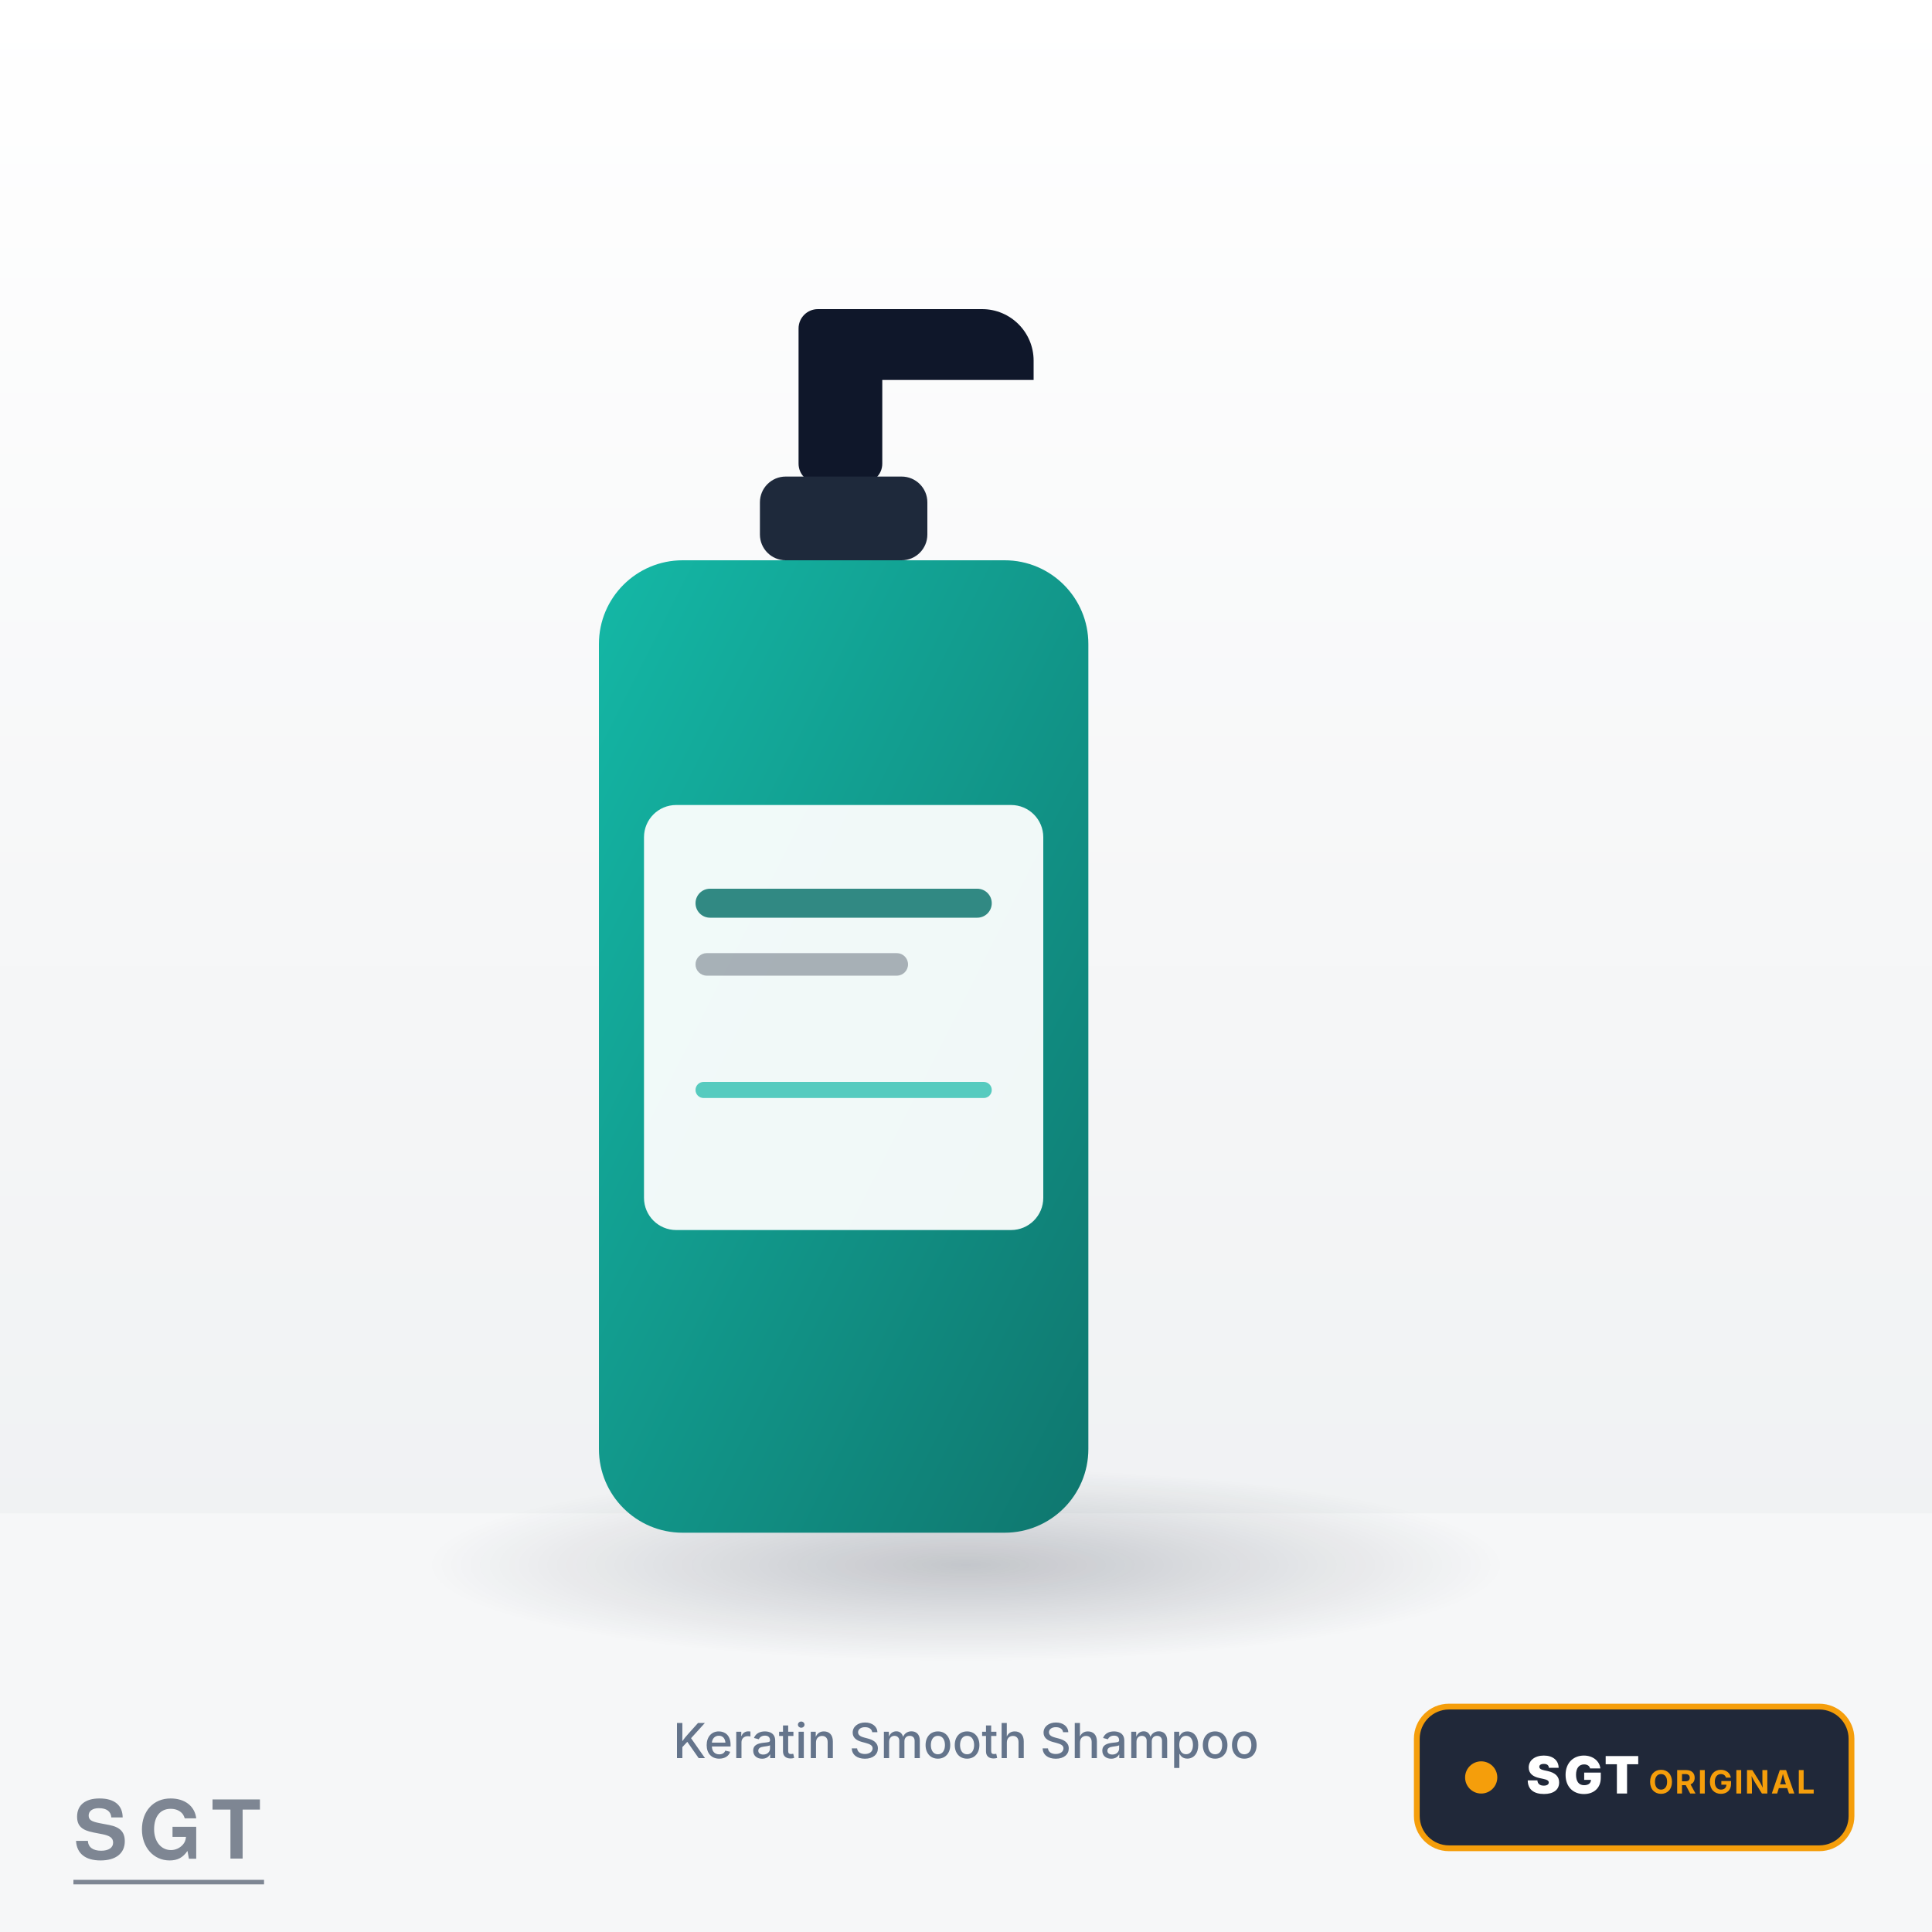
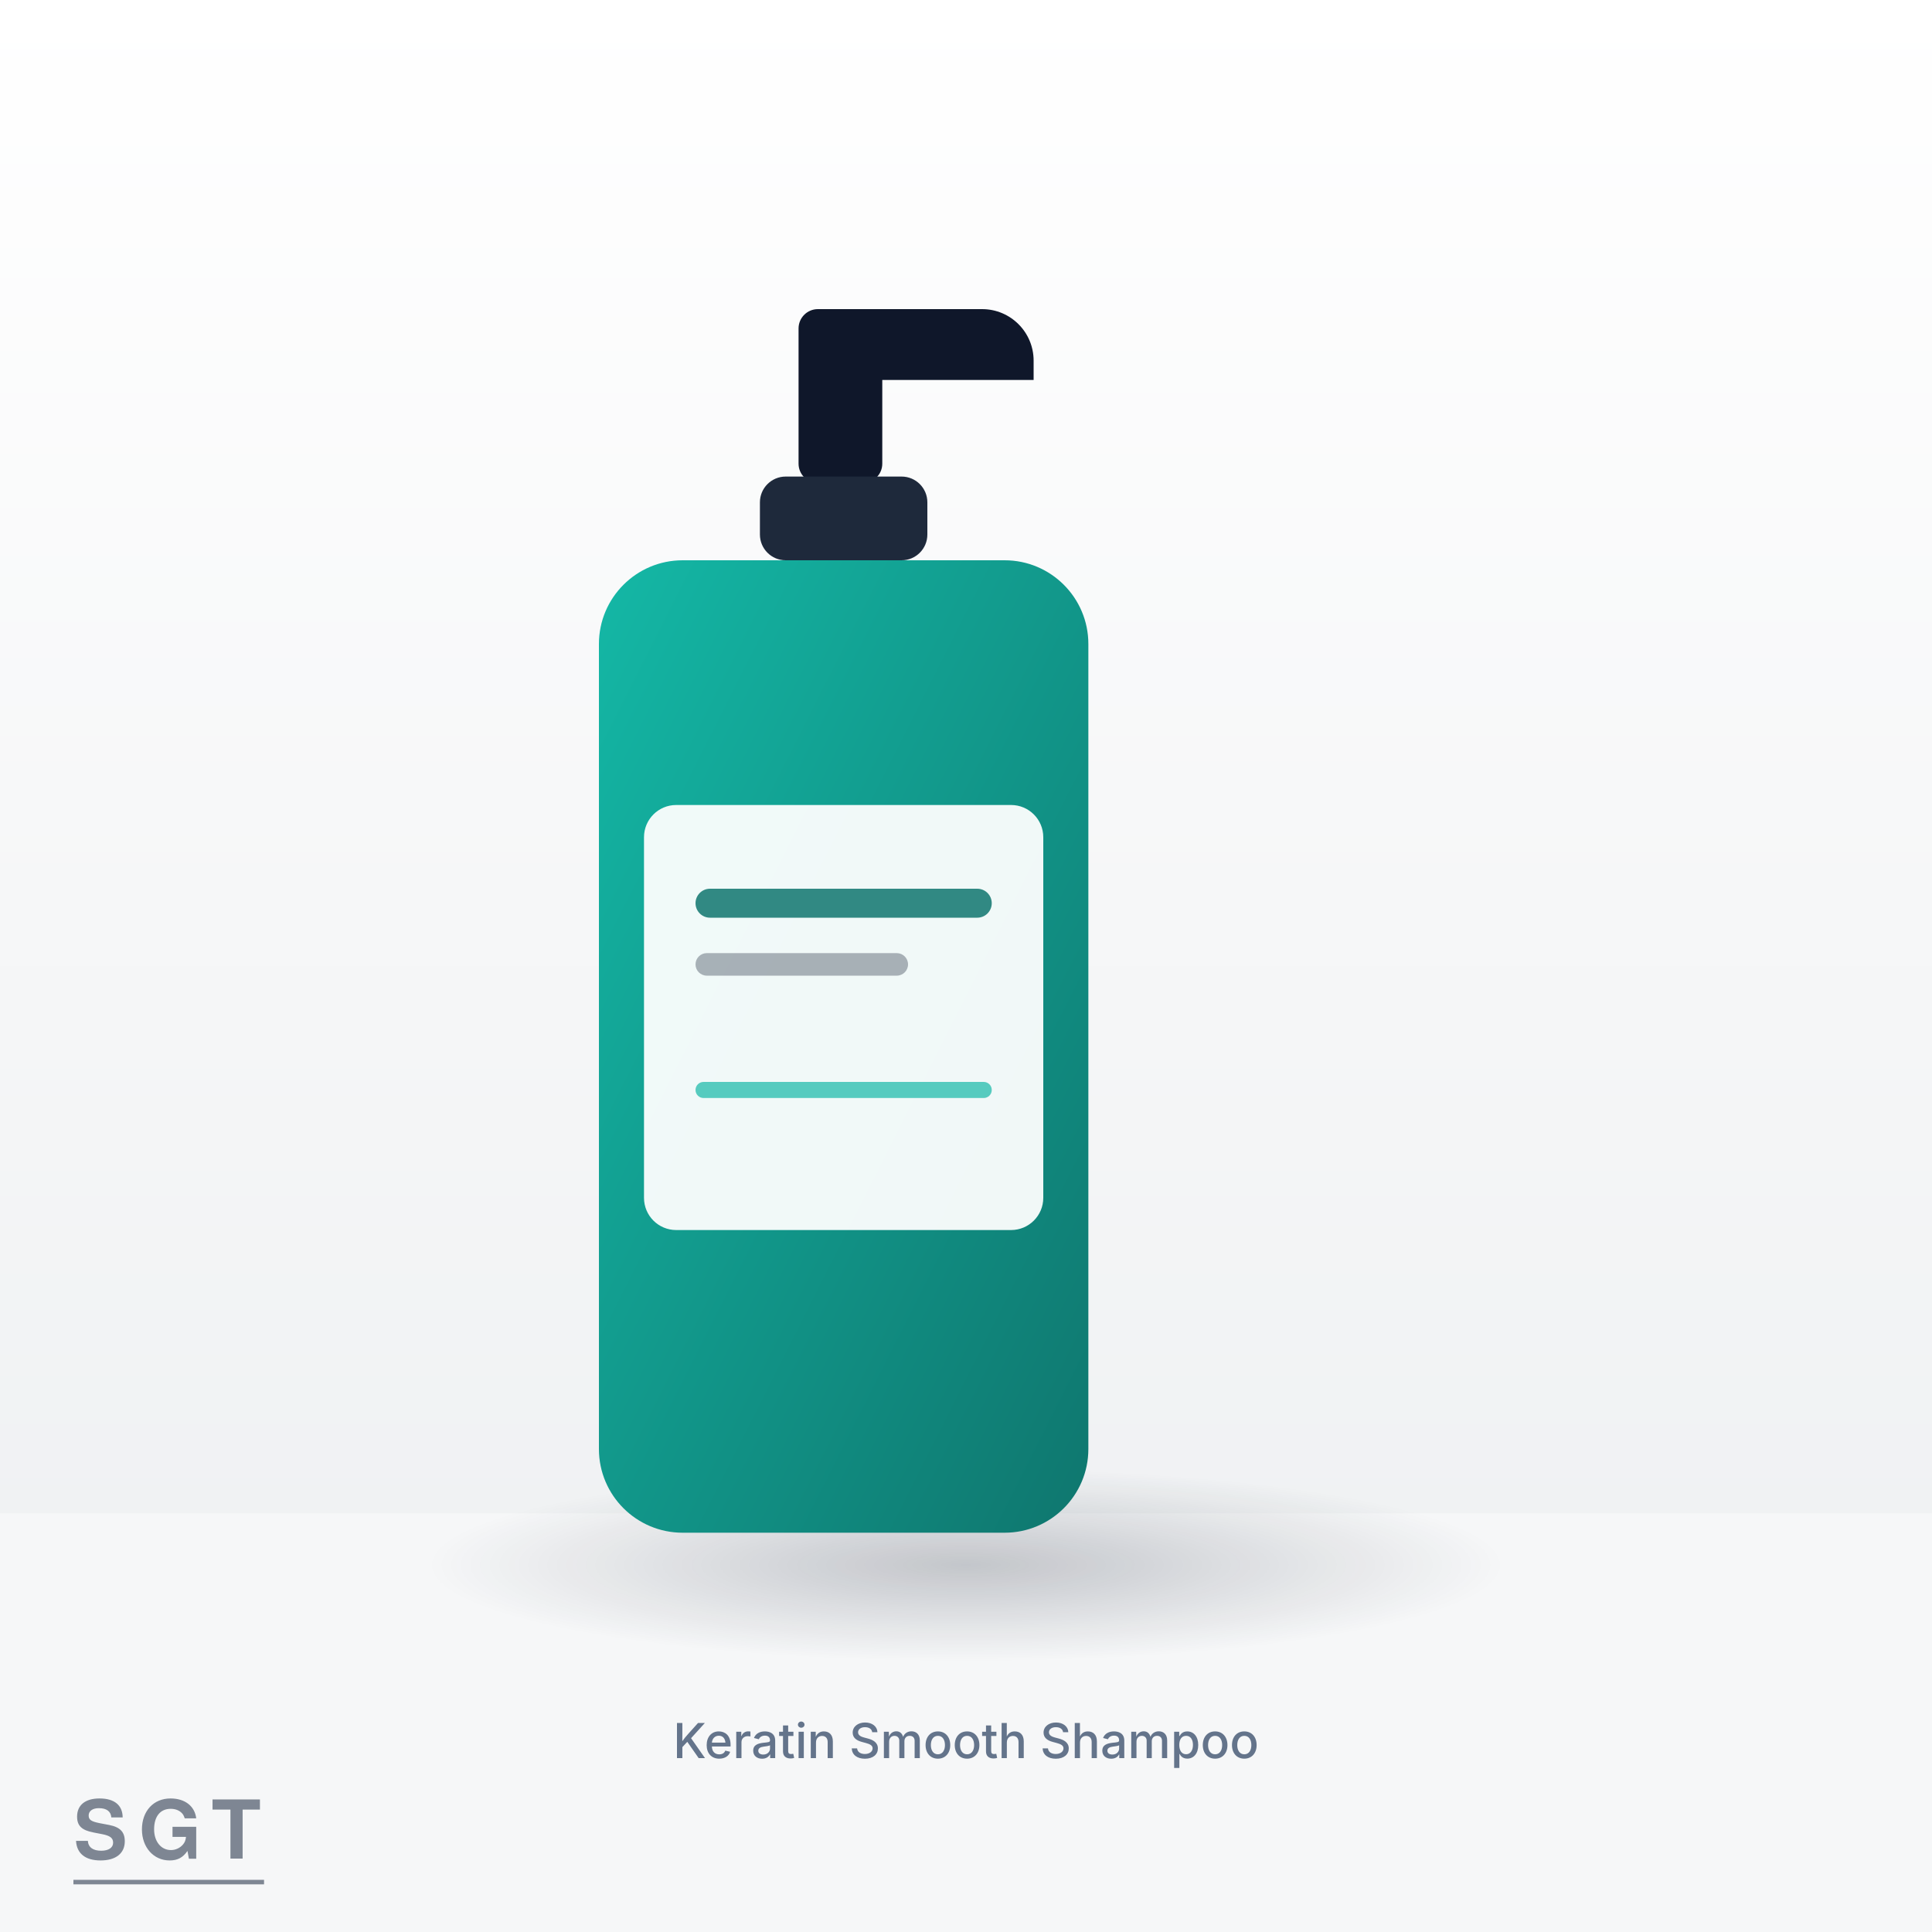
<svg xmlns="http://www.w3.org/2000/svg" viewBox="0 0 600 600" width="600" height="600" role="img" aria-label="Keratin Smooth Shampoo — Hair Care">
  <defs>
    <linearGradient id="bg" x1="0" y1="0" x2="0" y2="1">
      <stop offset="0%" stop-color="#ffffff" />
      <stop offset="100%" stop-color="#eceef0" />
    </linearGradient>
    <linearGradient id="body" x1="0" y1="0" x2="1" y2="1">
      <stop offset="0%" stop-color="#14b8a6" />
      <stop offset="100%" stop-color="#0f766e" />
    </linearGradient>
    <linearGradient id="stroke" x1="0" y1="0" x2="1" y2="1">
      <stop offset="0%" stop-color="#14b8a6" />
      <stop offset="100%" stop-color="#0f766e" />
    </linearGradient>
    <radialGradient id="shadow" cx="50%" cy="50%">
      <stop offset="0%" stop-color="#0f172a" stop-opacity="0.22" />
      <stop offset="100%" stop-color="#0f172a" stop-opacity="0" />
    </radialGradient>
  </defs>
  <rect width="600" height="600" fill="url(#bg)" />
  <rect y="470" width="600" height="130" fill="#f6f7f8" />
  <ellipse cx="300" cy="486" rx="168" ry="30" fill="url(#shadow)" />
  <g transform="translate(300 300) rotate(0) scale(1) translate(-300 -300)">
    <rect x="248" y="96" width="26" height="54" rx="6" fill="#0f172a" />
    <path d="M261 96h44a16 16 0 0 1 16 16v6h-60z" fill="#0f172a" />
    <rect x="236" y="148" width="52" height="26" rx="8" fill="#1e293b" />
    <path d="M212 174h100a26 26 0 0 1 26 26v250a26 26 0 0 1-26 26H212a26 26 0 0 1-26-26V200a26 26 0 0 1 26-26z" fill="url(#body)" />
    <rect x="200" y="250" width="124" height="132" rx="10" fill="#ffffff" opacity="0.94" />
    <rect x="216" y="276" width="92" height="9" rx="4.5" fill="#0f766e" opacity="0.85" />
    <rect x="216" y="296" width="66" height="7" rx="3.5" fill="#1e293b" opacity="0.35" />
    <rect x="216" y="336" width="92" height="5" rx="2.5" fill="#14b8a6" opacity="0.7" />
  </g>
  <text x="300" y="546" font-family="ui-sans-serif,system-ui,-apple-system,sans-serif" font-size="15" font-weight="500" fill="#64748b" text-anchor="middle">Keratin Smooth Shampoo</text>
  <g id="sgt-mark" opacity="0.62">
    <text x="22.8" y="577.2" fill="#334155" font-family="Helvetica Neue, Helvetica, Arial, sans-serif" font-size="25.2" font-weight="600" letter-spacing="3.53">SGT</text>
    <rect x="22.8" y="583.8" width="59.2" height="1.4" fill="#334155" />
  </g>
-   <g id="sgt-brand-tag" transform="translate(440, 530)">
-     <rect x="0" y="0" width="135" height="44" rx="10" fill="#0f172a" fill-opacity="0.92" stroke="#f59e0b" stroke-width="1.8" />
-     <circle cx="20" cy="22" r="5" fill="#f59e0b" />
-     <text x="34" y="27" font-family="system-ui, -apple-system, sans-serif" font-weight="900" font-size="16" fill="#ffffff" letter-spacing="1">SGT</text>
-     <text x="72" y="27" font-family="system-ui, -apple-system, sans-serif" font-weight="700" font-size="10" fill="#f59e0b" letter-spacing="0.5">ORIGINAL</text>
-   </g>
</svg>
